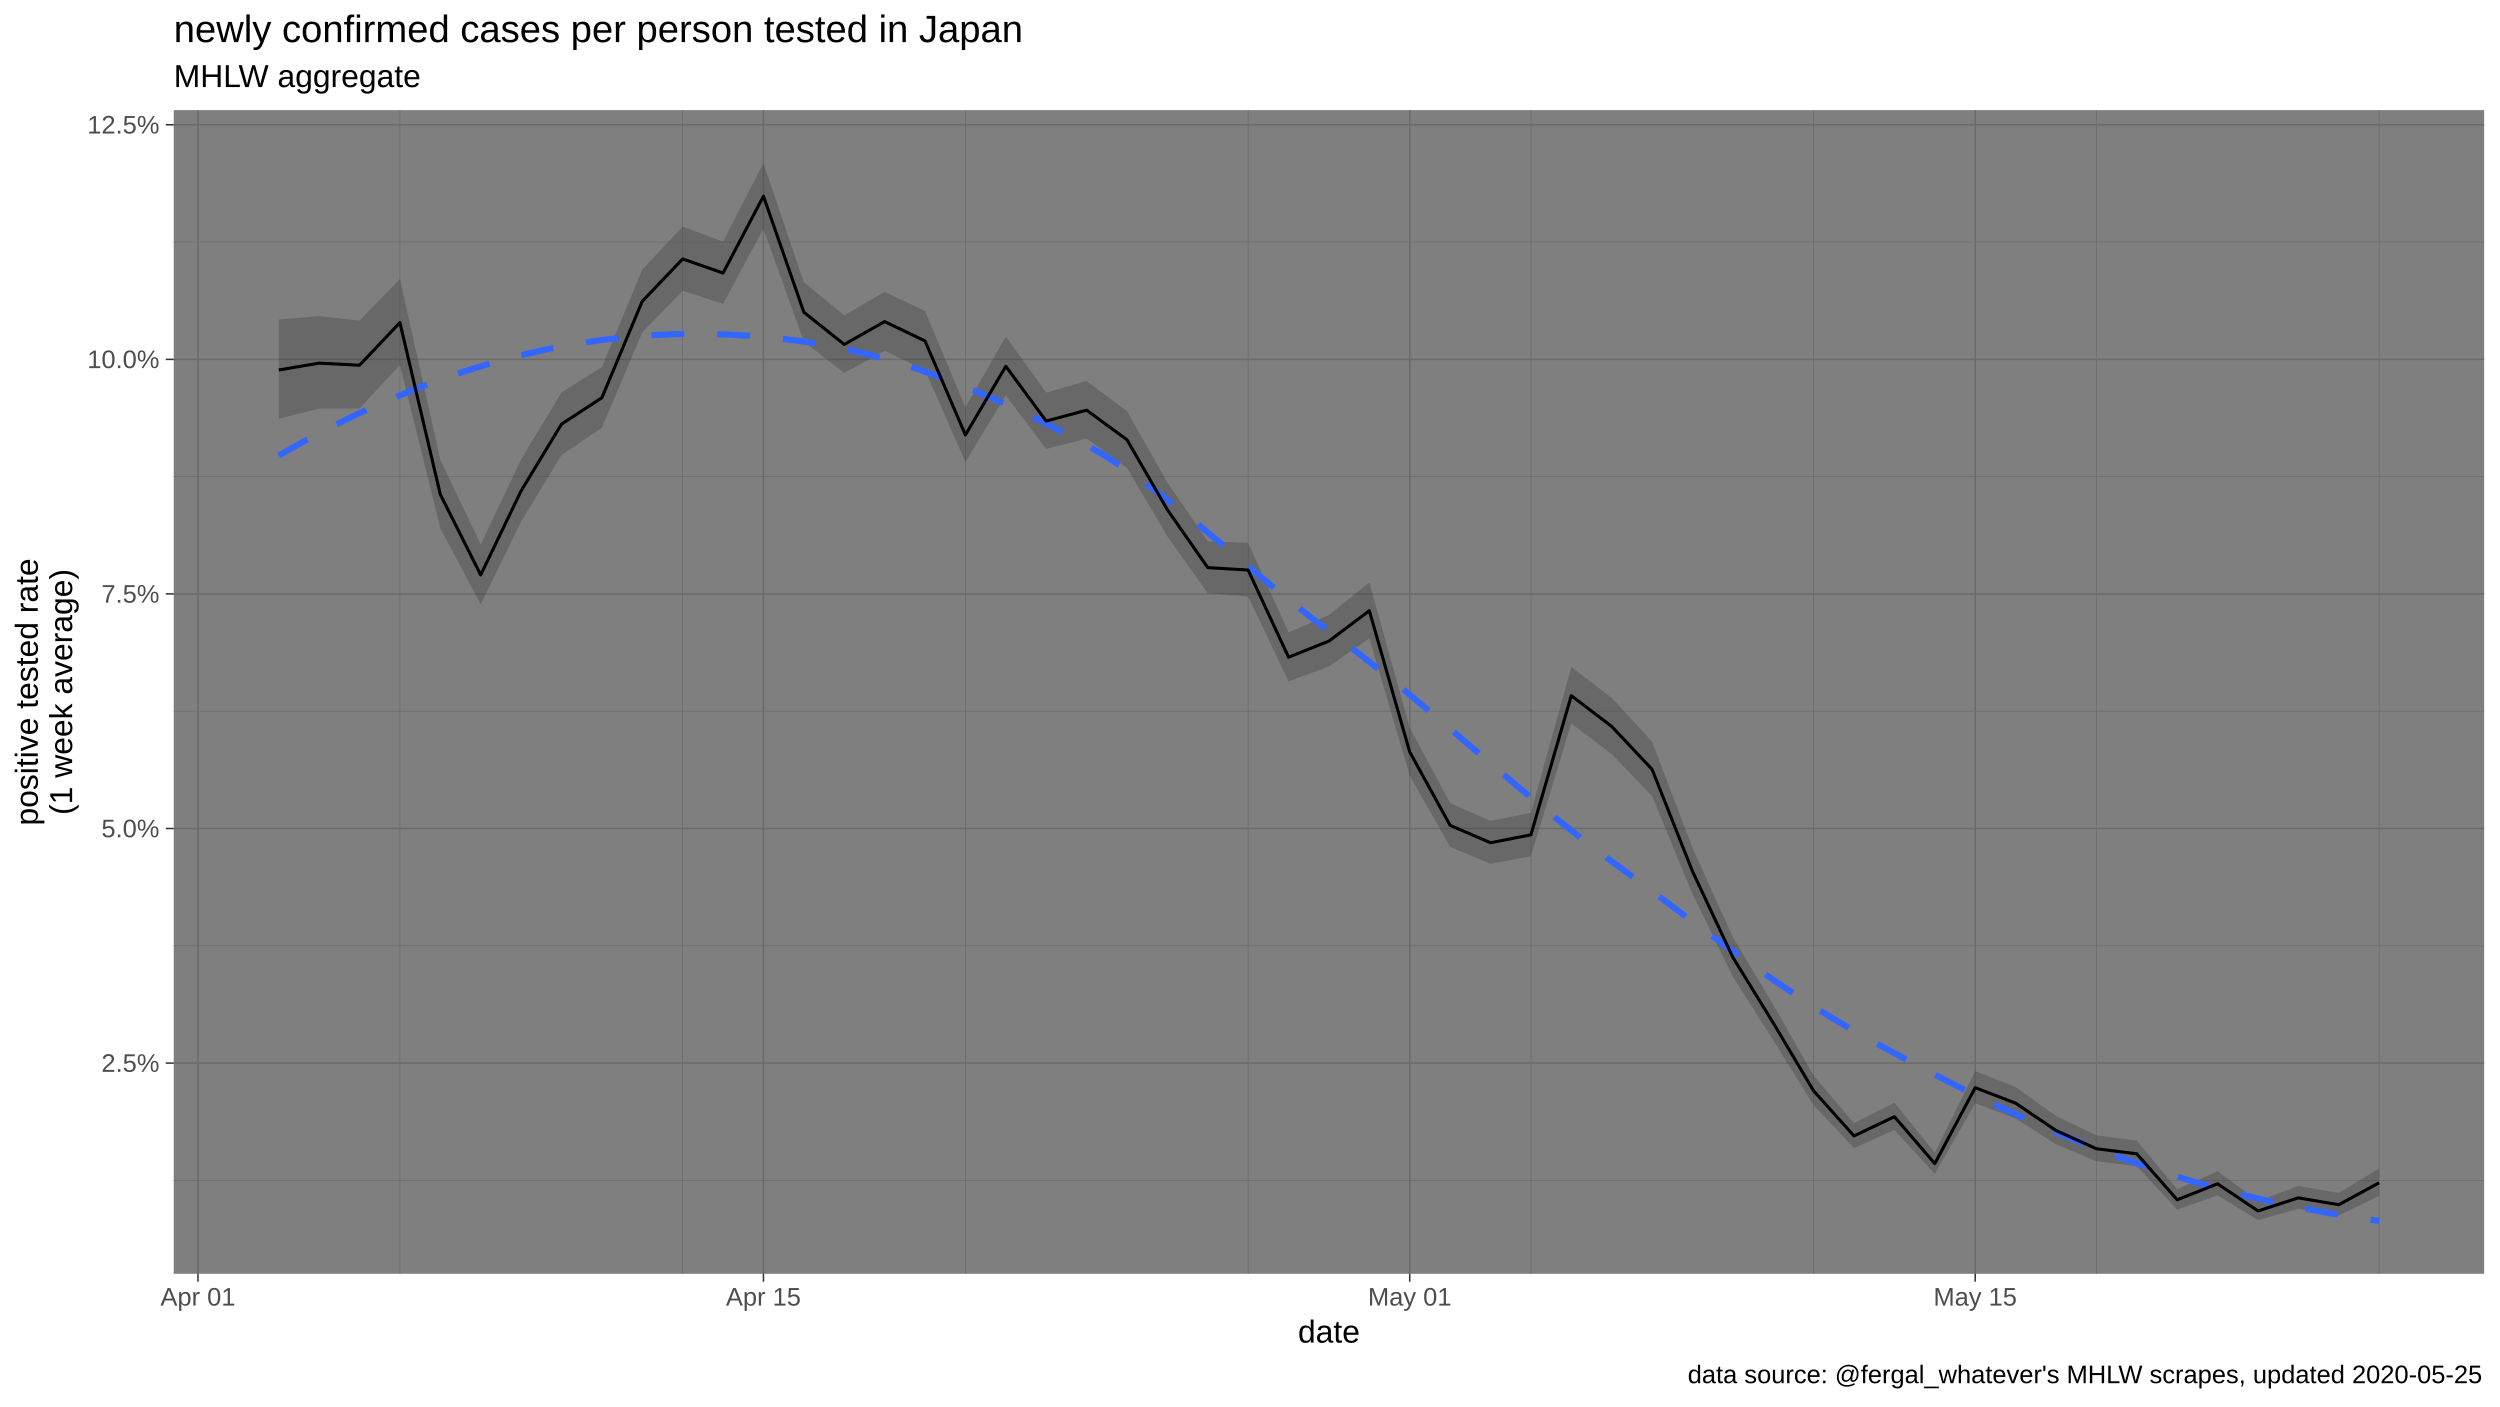
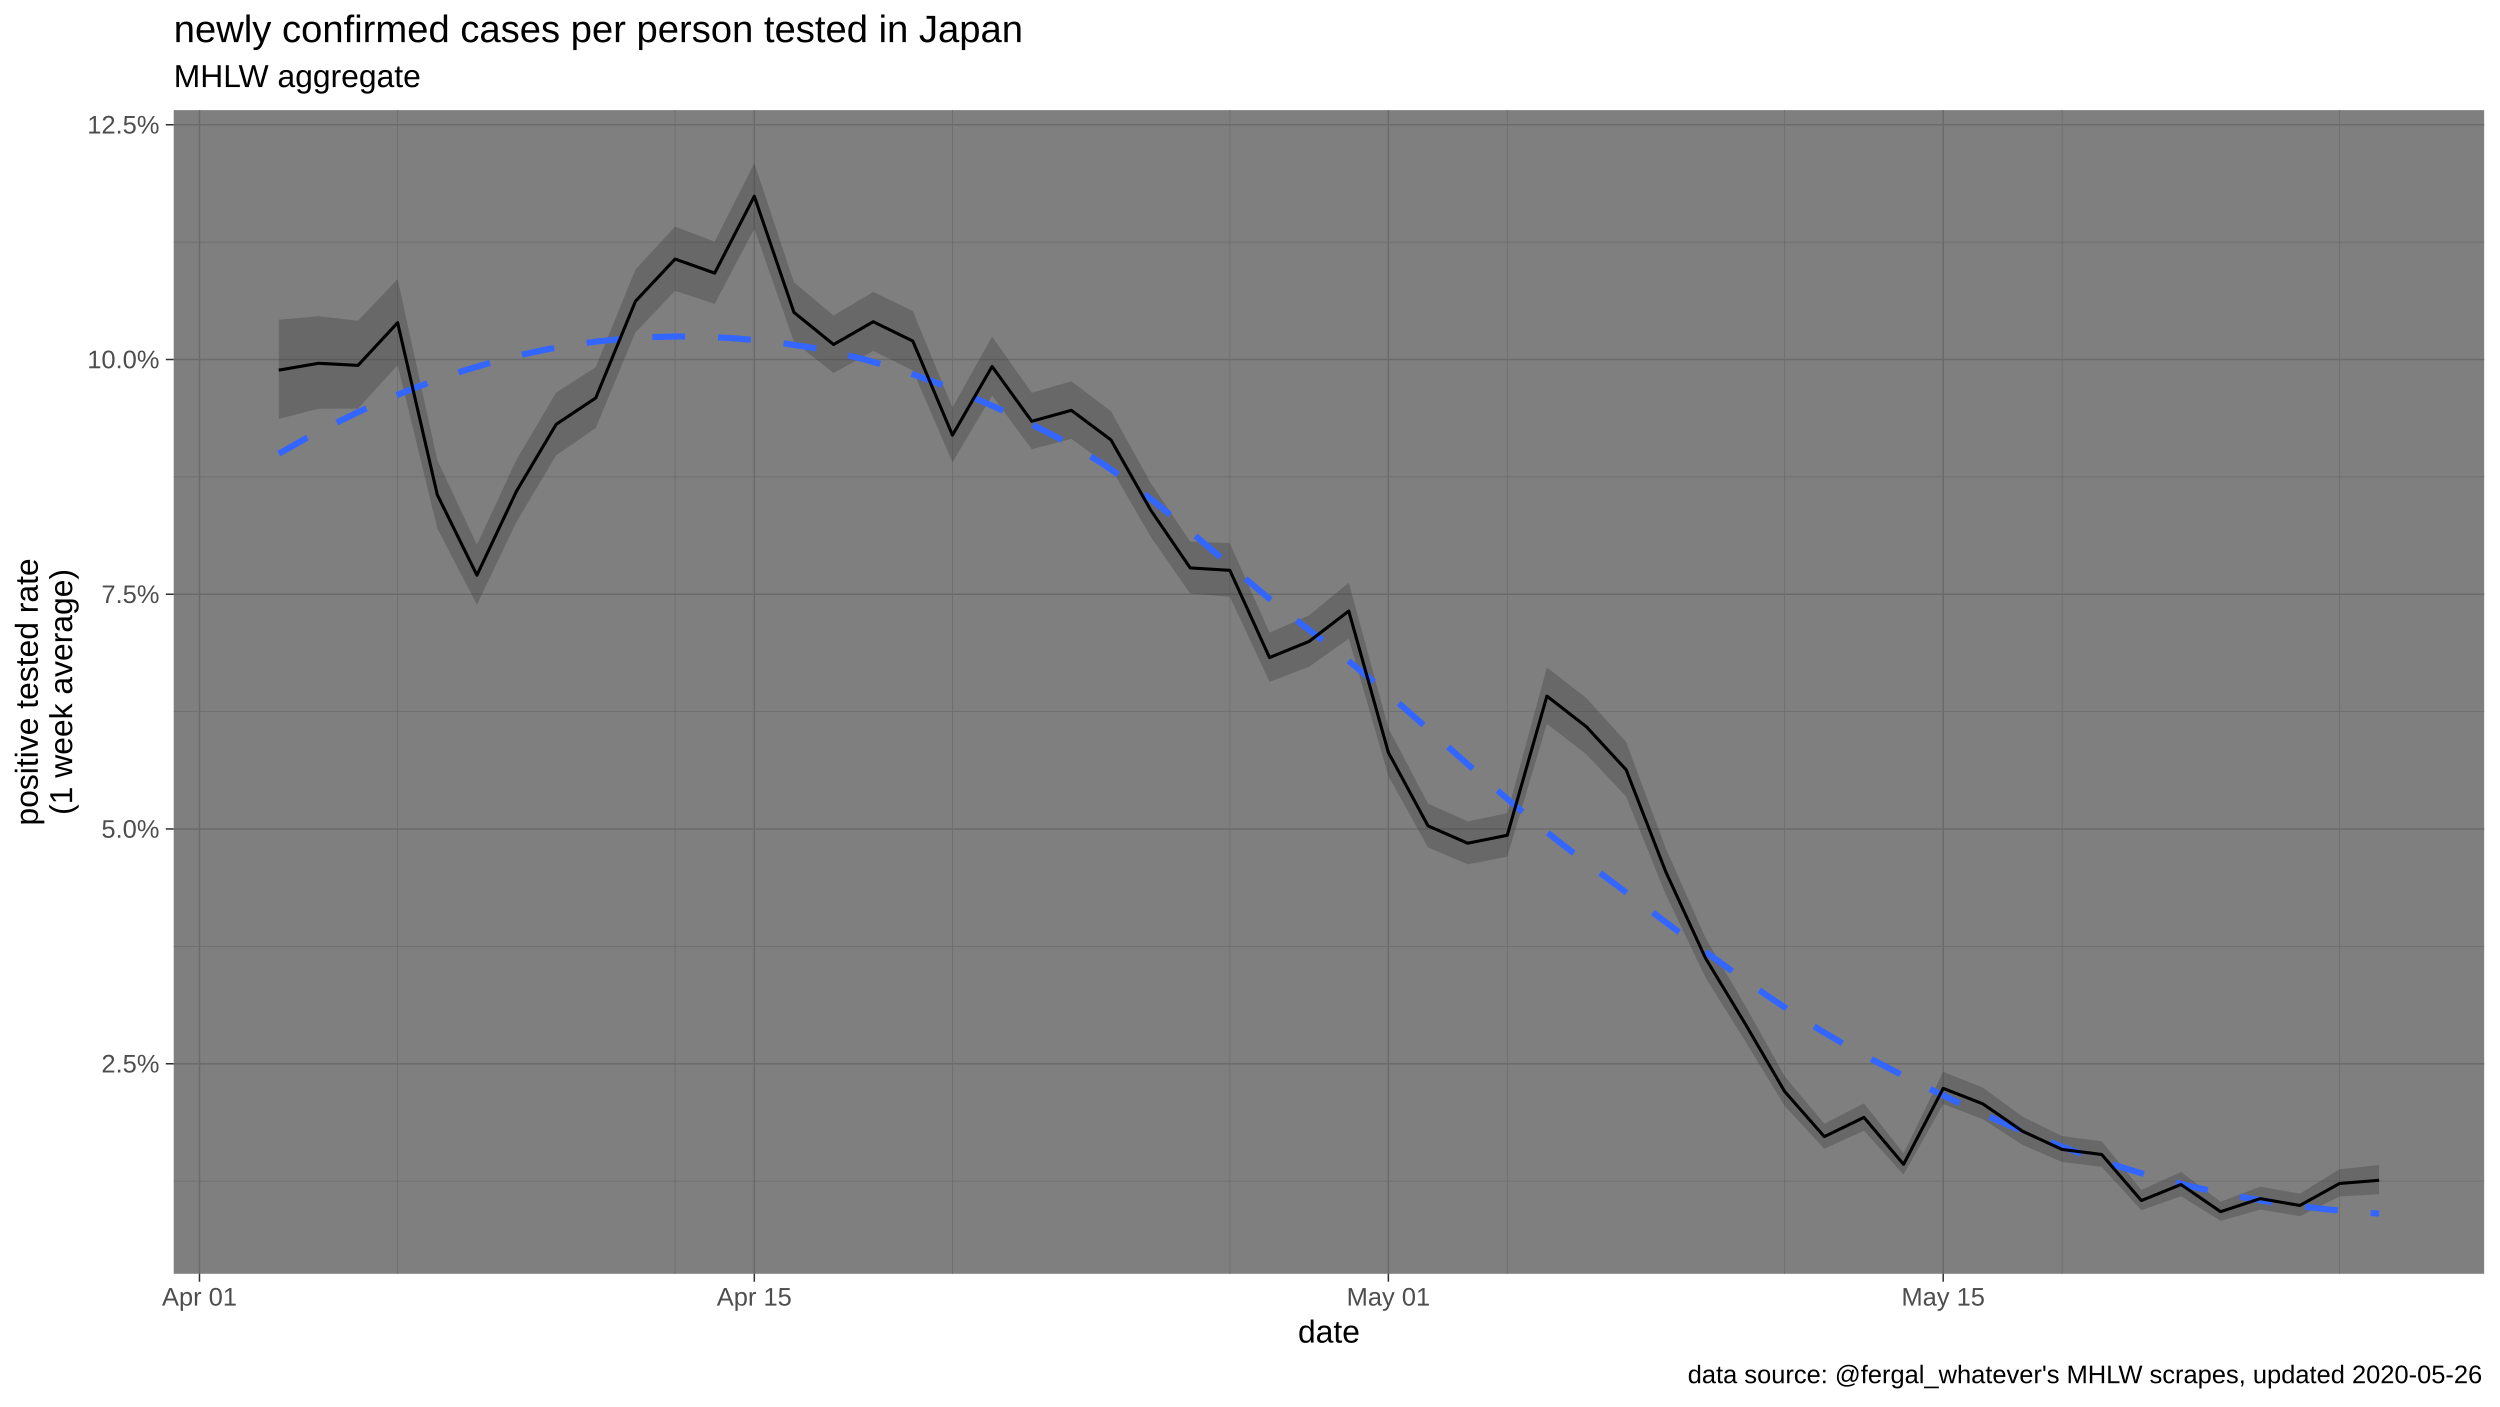
<svg xmlns="http://www.w3.org/2000/svg" viewBox="0 0 864.00 486.00">
  <defs>
    <style type="text/css">
    line, polyline, polygon, path, rect, circle {
      fill: none;
      stroke: #000000;
      stroke-linecap: round;
      stroke-linejoin: round;
      stroke-miterlimit: 10.00;
    }
  </style>
  </defs>
  <rect width="100%" height="100%" style="stroke: none; fill: #FFFFFF;" />
  <rect x="0.00" y="0.00" width="864.00" height="486.00" style="stroke-width: 1.07; stroke: #FFFFFF; fill: #FFFFFF;" />
  <defs>
    <clipPath id="cpNjAuMDR8ODU4LjUyfDQ0MC4yMnwzOC4wNw==">
      <rect x="60.04" y="38.07" width="798.48" height="402.15" />
    </clipPath>
  </defs>
  <rect x="60.04" y="38.07" width="798.48" height="402.15" style="stroke-width: 1.07; stroke: none; fill: #7F7F7F;" clip-path="url(#cpNjAuMDR8ODU4LjUyfDQ0MC4yMnwzOC4wNw==)" />
-   <polyline points="60.04,407.94 858.52,407.94 " style="stroke-width: 0.27; stroke: #6B6B6B; stroke-linecap: butt;" clip-path="url(#cpNjAuMDR8ODU4LjUyfDQ0MC4yMnwzOC4wNw==)" />
-   <polyline points="60.04,326.87 858.52,326.87 " style="stroke-width: 0.27; stroke: #6B6B6B; stroke-linecap: butt;" clip-path="url(#cpNjAuMDR8ODU4LjUyfDQ0MC4yMnwzOC4wNw==)" />
-   <polyline points="60.04,245.80 858.52,245.80 " style="stroke-width: 0.27; stroke: #6B6B6B; stroke-linecap: butt;" clip-path="url(#cpNjAuMDR8ODU4LjUyfDQ0MC4yMnwzOC4wNw==)" />
-   <polyline points="60.04,164.73 858.52,164.73 " style="stroke-width: 0.27; stroke: #6B6B6B; stroke-linecap: butt;" clip-path="url(#cpNjAuMDR8ODU4LjUyfDQ0MC4yMnwzOC4wNw==)" />
-   <polyline points="60.04,83.66 858.52,83.66 " style="stroke-width: 0.27; stroke: #6B6B6B; stroke-linecap: butt;" clip-path="url(#cpNjAuMDR8ODU4LjUyfDQ0MC4yMnwzOC4wNw==)" />
-   <polyline points="138.21,440.22 138.21,38.07 " style="stroke-width: 0.27; stroke: #6B6B6B; stroke-linecap: butt;" clip-path="url(#cpNjAuMDR8ODU4LjUyfDQ0MC4yMnwzOC4wNw==)" />
-   <polyline points="235.93,440.22 235.93,38.07 " style="stroke-width: 0.27; stroke: #6B6B6B; stroke-linecap: butt;" clip-path="url(#cpNjAuMDR8ODU4LjUyfDQ0MC4yMnwzOC4wNw==)" />
-   <polyline points="333.65,440.22 333.65,38.07 " style="stroke-width: 0.27; stroke: #6B6B6B; stroke-linecap: butt;" clip-path="url(#cpNjAuMDR8ODU4LjUyfDQ0MC4yMnwzOC4wNw==)" />
-   <polyline points="431.36,440.22 431.36,38.07 " style="stroke-width: 0.27; stroke: #6B6B6B; stroke-linecap: butt;" clip-path="url(#cpNjAuMDR8ODU4LjUyfDQ0MC4yMnwzOC4wNw==)" />
-   <polyline points="529.08,440.22 529.08,38.07 " style="stroke-width: 0.27; stroke: #6B6B6B; stroke-linecap: butt;" clip-path="url(#cpNjAuMDR8ODU4LjUyfDQ0MC4yMnwzOC4wNw==)" />
-   <polyline points="626.79,440.22 626.79,38.07 " style="stroke-width: 0.27; stroke: #6B6B6B; stroke-linecap: butt;" clip-path="url(#cpNjAuMDR8ODU4LjUyfDQ0MC4yMnwzOC4wNw==)" />
-   <polyline points="724.51,440.22 724.51,38.07 " style="stroke-width: 0.27; stroke: #6B6B6B; stroke-linecap: butt;" clip-path="url(#cpNjAuMDR8ODU4LjUyfDQ0MC4yMnwzOC4wNw==)" />
-   <polyline points="822.23,440.22 822.23,38.07 " style="stroke-width: 0.27; stroke: #6B6B6B; stroke-linecap: butt;" clip-path="url(#cpNjAuMDR8ODU4LjUyfDQ0MC4yMnwzOC4wNw==)" />
-   <polyline points="60.04,367.40 858.52,367.40 " style="stroke-width: 0.53; stroke: #6B6B6B; stroke-linecap: butt;" clip-path="url(#cpNjAuMDR8ODU4LjUyfDQ0MC4yMnwzOC4wNw==)" />
-   <polyline points="60.04,286.33 858.52,286.33 " style="stroke-width: 0.53; stroke: #6B6B6B; stroke-linecap: butt;" clip-path="url(#cpNjAuMDR8ODU4LjUyfDQ0MC4yMnwzOC4wNw==)" />
-   <polyline points="60.04,205.26 858.52,205.26 " style="stroke-width: 0.53; stroke: #6B6B6B; stroke-linecap: butt;" clip-path="url(#cpNjAuMDR8ODU4LjUyfDQ0MC4yMnwzOC4wNw==)" />
-   <polyline points="60.04,124.19 858.52,124.19 " style="stroke-width: 0.53; stroke: #6B6B6B; stroke-linecap: butt;" clip-path="url(#cpNjAuMDR8ODU4LjUyfDQ0MC4yMnwzOC4wNw==)" />
-   <polyline points="60.04,43.13 858.52,43.13 " style="stroke-width: 0.53; stroke: #6B6B6B; stroke-linecap: butt;" clip-path="url(#cpNjAuMDR8ODU4LjUyfDQ0MC4yMnwzOC4wNw==)" />
-   <polyline points="68.42,440.22 68.42,38.07 " style="stroke-width: 0.53; stroke: #6B6B6B; stroke-linecap: butt;" clip-path="url(#cpNjAuMDR8ODU4LjUyfDQ0MC4yMnwzOC4wNw==)" />
-   <polyline points="263.85,440.22 263.85,38.07 " style="stroke-width: 0.53; stroke: #6B6B6B; stroke-linecap: butt;" clip-path="url(#cpNjAuMDR8ODU4LjUyfDQ0MC4yMnwzOC4wNw==)" />
-   <polyline points="487.20,440.22 487.20,38.07 " style="stroke-width: 0.53; stroke: #6B6B6B; stroke-linecap: butt;" clip-path="url(#cpNjAuMDR8ODU4LjUyfDQ0MC4yMnwzOC4wNw==)" />
-   <polyline points="682.63,440.22 682.63,38.07 " style="stroke-width: 0.53; stroke: #6B6B6B; stroke-linecap: butt;" clip-path="url(#cpNjAuMDR8ODU4LjUyfDQ0MC4yMnwzOC4wNw==)" />
-   <polygon points="96.34,110.43 110.29,109.27 124.25,110.79 138.21,96.39 152.17,158.86 166.13,188.16 180.09,158.76 194.05,135.62 208.01,126.83 221.97,93.13 235.93,78.28 249.89,83.49 263.85,56.35 277.81,97.54 291.77,108.98 305.73,100.83 319.69,107.47 333.65,140.76 347.61,116.28 361.56,135.67 375.52,131.69 389.48,142.06 403.44,166.73 417.40,187.08 431.36,187.62 445.32,218.52 459.28,212.55 473.24,201.25 487.20,251.46 501.16,277.55 515.12,283.70 529.08,280.86 543.04,230.51 557.00,241.15 570.96,256.28 584.92,292.99 598.88,323.87 612.83,347.22 626.79,371.72 640.75,388.13 654.71,381.06 668.67,398.36 682.63,370.16 696.59,375.67 710.55,385.65 724.51,392.37 738.47,394.20 752.43,410.99 766.39,404.77 780.35,415.05 794.31,409.86 808.27,412.26 822.23,403.82 822.23,413.28 808.27,420.08 794.31,417.76 780.35,421.68 766.39,413.14 752.43,418.03 738.47,403.03 724.51,401.36 710.55,395.44 696.59,386.54 682.63,381.34 668.67,405.70 654.71,390.54 640.75,396.78 626.79,382.00 612.83,359.50 598.88,337.59 584.92,308.97 570.96,275.16 557.00,260.63 543.04,250.03 529.08,295.90 515.12,298.56 501.16,292.70 487.20,268.05 473.24,220.60 459.28,230.32 445.32,235.51 431.36,206.16 417.40,205.05 403.44,185.36 389.48,161.67 375.52,151.59 361.56,155.16 347.61,136.69 333.65,159.68 319.69,127.99 305.73,121.25 291.77,128.87 277.81,118.07 263.85,79.06 249.89,105.01 235.93,100.50 221.97,114.87 208.01,147.85 194.05,157.30 180.09,180.27 166.13,208.91 152.17,182.55 138.21,126.15 124.25,141.17 110.29,141.20 96.34,144.70 " style="stroke-width: 1.07; stroke: none; fill: #333333; fill-opacity: 0.30;" clip-path="url(#cpNjAuMDR8ODU4LjUyfDQ0MC4yMnwzOC4wNw==)" />
-   <polyline points="96.34,157.43 105.52,152.26 114.71,147.42 123.90,142.92 133.09,138.76 142.28,134.93 151.47,131.44 160.65,128.28 169.84,125.47 179.03,123.00 188.22,120.88 197.41,119.10 206.60,117.68 215.79,116.60 224.97,115.86 234.16,115.45 243.35,115.38 252.54,115.64 261.73,116.23 270.92,117.14 280.11,118.37 289.29,120.02 298.48,122.09 307.67,124.58 316.86,127.46 326.05,130.71 335.24,134.31 344.42,138.25 353.61,142.50 362.80,147.04 371.99,151.85 381.18,157.05 390.37,163.04 399.56,169.72 408.74,176.91 417.93,184.44 427.12,192.15 436.31,199.86 445.50,207.40 454.69,214.62 463.87,221.45 473.06,228.56 482.25,235.98 491.44,243.63 500.63,251.43 509.82,259.29 519.01,267.15 528.19,274.90 537.38,282.48 546.57,289.80 555.76,296.78 564.95,303.55 574.14,310.40 583.33,317.26 592.51,324.08 601.70,330.77 610.89,337.27 620.08,343.51 629.27,349.43 638.46,354.95 647.64,360.12 656.83,365.15 666.02,370.03 675.21,374.76 684.40,379.32 693.59,383.70 702.78,387.89 711.96,391.88 721.15,395.64 730.34,399.17 739.53,402.46 748.72,405.50 757.91,408.31 767.10,410.89 776.28,413.25 785.47,415.40 794.66,417.33 803.85,419.07 813.04,420.60 822.23,421.94 " style="stroke-width: 2.13; stroke: #3366FF; stroke-dasharray: 11.38,11.38; stroke-linecap: butt;" clip-path="url(#cpNjAuMDR8ODU4LjUyfDQ0MC4yMnwzOC4wNw==)" />
-   <polyline points="96.34,127.87 110.29,125.50 124.25,126.22 138.21,111.49 152.17,170.87 166.13,198.69 180.09,169.66 194.05,146.59 208.01,137.46 221.97,104.11 235.93,89.50 249.89,94.36 263.85,67.81 277.81,107.91 291.77,119.03 305.73,111.15 319.69,117.83 333.65,150.32 347.61,126.59 361.56,145.52 375.52,141.75 389.48,151.98 403.44,176.15 417.40,196.17 431.36,197.01 445.32,227.13 459.28,221.55 473.24,211.06 487.20,259.88 501.16,285.25 515.12,291.25 529.08,288.51 543.04,240.43 557.00,251.06 570.96,265.89 584.92,301.13 598.88,330.87 612.83,353.51 626.79,377.00 640.75,392.58 654.71,385.93 668.67,402.14 682.63,375.91 696.59,381.26 710.55,390.70 724.51,397.01 738.47,398.76 752.43,414.65 766.39,409.12 780.35,418.50 794.31,413.98 808.27,416.35 822.23,408.76 " style="stroke-width: 1.07; stroke-linecap: butt;" clip-path="url(#cpNjAuMDR8ODU4LjUyfDQ0MC4yMnwzOC4wNw==)" />
+   <polyline points="60.04,408.19 858.52,408.19 " style="stroke-width: 0.27; stroke: #6B6B6B; stroke-linecap: butt;" clip-path="url(#cpNjAuMDR8ODU4LjUyfDQ0MC4yMnwzOC4wNw==)" />
+   <polyline points="60.04,327.06 858.52,327.06 " style="stroke-width: 0.27; stroke: #6B6B6B; stroke-linecap: butt;" clip-path="url(#cpNjAuMDR8ODU4LjUyfDQ0MC4yMnwzOC4wNw==)" />
+   <polyline points="60.04,245.94 858.52,245.94 " style="stroke-width: 0.27; stroke: #6B6B6B; stroke-linecap: butt;" clip-path="url(#cpNjAuMDR8ODU4LjUyfDQ0MC4yMnwzOC4wNw==)" />
+   <polyline points="60.04,164.81 858.52,164.81 " style="stroke-width: 0.27; stroke: #6B6B6B; stroke-linecap: butt;" clip-path="url(#cpNjAuMDR8ODU4LjUyfDQ0MC4yMnwzOC4wNw==)" />
+   <polyline points="60.04,83.68 858.52,83.68 " style="stroke-width: 0.27; stroke: #6B6B6B; stroke-linecap: butt;" clip-path="url(#cpNjAuMDR8ODU4LjUyfDQ0MC4yMnwzOC4wNw==)" />
+   <polyline points="137.42,440.22 137.42,38.07 " style="stroke-width: 0.27; stroke: #6B6B6B; stroke-linecap: butt;" clip-path="url(#cpNjAuMDR8ODU4LjUyfDQ0MC4yMnwzOC4wNw==)" />
+   <polyline points="233.30,440.22 233.30,38.07 " style="stroke-width: 0.27; stroke: #6B6B6B; stroke-linecap: butt;" clip-path="url(#cpNjAuMDR8ODU4LjUyfDQ0MC4yMnwzOC4wNw==)" />
+   <polyline points="329.17,440.22 329.17,38.07 " style="stroke-width: 0.27; stroke: #6B6B6B; stroke-linecap: butt;" clip-path="url(#cpNjAuMDR8ODU4LjUyfDQ0MC4yMnwzOC4wNw==)" />
+   <polyline points="425.04,440.22 425.04,38.07 " style="stroke-width: 0.27; stroke: #6B6B6B; stroke-linecap: butt;" clip-path="url(#cpNjAuMDR8ODU4LjUyfDQ0MC4yMnwzOC4wNw==)" />
+   <polyline points="520.91,440.22 520.91,38.07 " style="stroke-width: 0.27; stroke: #6B6B6B; stroke-linecap: butt;" clip-path="url(#cpNjAuMDR8ODU4LjUyfDQ0MC4yMnwzOC4wNw==)" />
+   <polyline points="616.79,440.22 616.79,38.07 " style="stroke-width: 0.27; stroke: #6B6B6B; stroke-linecap: butt;" clip-path="url(#cpNjAuMDR8ODU4LjUyfDQ0MC4yMnwzOC4wNw==)" />
+   <polyline points="712.66,440.22 712.66,38.07 " style="stroke-width: 0.27; stroke: #6B6B6B; stroke-linecap: butt;" clip-path="url(#cpNjAuMDR8ODU4LjUyfDQ0MC4yMnwzOC4wNw==)" />
+   <polyline points="808.53,440.22 808.53,38.07 " style="stroke-width: 0.27; stroke: #6B6B6B; stroke-linecap: butt;" clip-path="url(#cpNjAuMDR8ODU4LjUyfDQ0MC4yMnwzOC4wNw==)" />
+   <polyline points="60.04,367.63 858.52,367.63 " style="stroke-width: 0.53; stroke: #6B6B6B; stroke-linecap: butt;" clip-path="url(#cpNjAuMDR8ODU4LjUyfDQ0MC4yMnwzOC4wNw==)" />
+   <polyline points="60.04,286.50 858.52,286.50 " style="stroke-width: 0.53; stroke: #6B6B6B; stroke-linecap: butt;" clip-path="url(#cpNjAuMDR8ODU4LjUyfDQ0MC4yMnwzOC4wNw==)" />
+   <polyline points="60.04,205.37 858.52,205.37 " style="stroke-width: 0.53; stroke: #6B6B6B; stroke-linecap: butt;" clip-path="url(#cpNjAuMDR8ODU4LjUyfDQ0MC4yMnwzOC4wNw==)" />
+   <polyline points="60.04,124.24 858.52,124.24 " style="stroke-width: 0.53; stroke: #6B6B6B; stroke-linecap: butt;" clip-path="url(#cpNjAuMDR8ODU4LjUyfDQ0MC4yMnwzOC4wNw==)" />
+   <polyline points="60.04,43.12 858.52,43.12 " style="stroke-width: 0.53; stroke: #6B6B6B; stroke-linecap: butt;" clip-path="url(#cpNjAuMDR8ODU4LjUyfDQ0MC4yMnwzOC4wNw==)" />
+   <polyline points="68.94,440.22 68.94,38.07 " style="stroke-width: 0.53; stroke: #6B6B6B; stroke-linecap: butt;" clip-path="url(#cpNjAuMDR8ODU4LjUyfDQ0MC4yMnwzOC4wNw==)" />
+   <polyline points="260.69,440.22 260.69,38.07 " style="stroke-width: 0.53; stroke: #6B6B6B; stroke-linecap: butt;" clip-path="url(#cpNjAuMDR8ODU4LjUyfDQ0MC4yMnwzOC4wNw==)" />
+   <polyline points="479.82,440.22 479.82,38.07 " style="stroke-width: 0.53; stroke: #6B6B6B; stroke-linecap: butt;" clip-path="url(#cpNjAuMDR8ODU4LjUyfDQ0MC4yMnwzOC4wNw==)" />
+   <polyline points="671.57,440.22 671.57,38.07 " style="stroke-width: 0.53; stroke: #6B6B6B; stroke-linecap: butt;" clip-path="url(#cpNjAuMDR8ODU4LjUyfDQ0MC4yMnwzOC4wNw==)" />
+   <polygon points="96.34,110.46 110.03,109.31 123.73,110.83 137.42,96.42 151.12,158.93 164.82,188.26 178.51,158.84 192.21,135.67 205.90,126.88 219.60,93.15 233.30,78.30 246.99,83.51 260.69,56.35 274.38,97.57 288.08,109.02 301.78,100.87 315.47,107.50 329.17,140.82 342.86,116.32 356.56,135.73 370.26,131.75 383.95,142.12 397.65,166.81 411.34,187.17 425.04,187.71 438.74,218.64 452.43,212.66 466.13,201.35 479.82,251.60 493.52,277.71 507.22,283.86 520.91,281.02 534.61,230.64 548.30,241.28 562.00,256.42 575.70,293.16 589.39,324.06 603.09,347.43 616.79,371.95 630.48,388.37 644.18,381.30 657.87,398.61 671.57,370.39 685.27,375.90 698.96,385.89 712.66,392.61 726.35,394.44 740.05,411.25 753.75,405.02 767.44,415.30 781.14,410.12 794.83,412.52 808.53,404.07 822.23,402.64 822.23,412.71 808.53,413.54 794.83,420.34 781.14,418.02 767.44,421.94 753.75,413.40 740.05,418.29 726.35,403.28 712.66,401.61 698.96,395.68 685.27,386.78 671.57,381.58 657.87,405.96 644.18,390.78 630.48,397.03 616.79,382.23 603.09,359.72 589.39,337.79 575.70,309.15 562.00,275.32 548.30,260.78 534.61,250.17 520.91,296.08 507.22,298.73 493.52,292.87 479.82,268.20 466.13,220.72 452.43,230.44 438.74,235.64 425.04,206.27 411.34,205.16 397.65,185.46 383.95,161.75 370.26,151.66 356.56,155.24 342.86,136.75 329.17,159.75 315.47,128.04 301.78,121.30 288.08,128.93 274.38,118.12 260.69,79.08 246.99,105.05 233.30,100.53 219.60,114.91 205.90,147.91 192.21,157.37 178.51,180.36 164.82,209.02 151.12,182.64 137.42,126.20 123.73,141.23 110.03,141.26 96.34,144.77 " style="stroke-width: 1.07; stroke: none; fill: #333333; fill-opacity: 0.30;" clip-path="url(#cpNjAuMDR8ODU4LjUyfDQ0MC4yMnwzOC4wNw==)" />
+   <polyline points="96.34,156.78 105.52,151.63 114.71,146.83 123.90,142.36 133.09,138.24 142.28,134.47 151.47,131.04 160.65,127.97 169.84,125.25 179.03,122.88 188.22,120.88 197.41,119.25 206.60,117.98 215.79,117.07 224.97,116.50 234.16,116.28 243.35,116.39 252.54,116.83 261.73,117.59 270.92,118.67 280.11,120.08 289.29,121.92 298.48,124.16 307.67,126.80 316.86,129.82 326.05,133.18 335.24,136.89 344.42,140.91 353.61,145.23 362.80,149.83 371.99,154.71 381.18,160.33 390.37,166.79 399.56,173.89 408.74,181.46 417.93,189.28 427.12,197.18 436.31,204.96 445.50,212.43 454.69,219.43 463.87,226.61 473.06,234.18 482.25,242.04 491.44,250.10 500.63,258.26 509.82,266.41 519.01,274.45 528.19,282.28 537.38,289.81 546.57,296.92 555.76,303.75 564.95,310.64 574.14,317.55 583.33,324.42 592.51,331.19 601.70,337.81 610.89,344.21 620.08,350.34 629.27,356.14 638.46,361.54 647.64,366.52 656.83,371.28 666.02,375.89 675.21,380.32 684.40,384.57 693.59,388.61 702.78,392.44 711.96,396.04 721.15,399.39 730.34,402.49 739.53,405.32 748.72,407.87 757.91,410.16 767.10,412.19 776.28,413.98 785.47,415.52 794.66,416.83 803.85,417.91 813.04,418.77 822.23,419.42 " style="stroke-width: 2.13; stroke: #3366FF; stroke-dasharray: 11.38,11.38; stroke-linecap: butt;" clip-path="url(#cpNjAuMDR8ODU4LjUyfDQ0MC4yMnwzOC4wNw==)" />
+   <polyline points="96.34,127.92 110.03,125.55 123.73,126.27 137.42,111.53 151.12,170.96 164.82,198.79 178.51,169.74 192.21,146.65 205.90,137.51 219.60,104.14 233.30,89.53 246.99,94.39 260.69,67.82 274.38,107.94 288.08,119.07 301.78,111.19 315.47,117.88 329.17,150.39 342.86,126.65 356.56,145.59 370.26,141.81 383.95,152.04 397.65,176.24 411.34,196.27 425.04,197.11 438.74,227.25 452.43,221.67 466.13,211.17 479.82,260.03 493.52,285.42 507.22,291.42 520.91,288.67 534.61,240.57 548.30,251.20 562.00,266.04 575.70,301.31 589.39,331.07 603.09,353.72 616.79,377.23 630.48,392.82 644.18,386.17 657.87,402.39 671.57,376.14 685.27,381.50 698.96,390.94 712.66,397.25 726.35,399.00 740.05,414.91 753.75,409.37 767.44,418.76 781.14,414.24 794.83,416.61 808.53,409.01 822.23,407.90 " style="stroke-width: 1.07; stroke-linecap: butt;" clip-path="url(#cpNjAuMDR8ODU4LjUyfDQ0MC4yMnwzOC4wNw==)" />
  <defs>
    <clipPath id="cpMC4wMHw4NjQuMDB8NDg2LjAwfDAuMDA=">
      <rect x="0.00" y="0.00" width="864.00" height="486.00" />
    </clipPath>
  </defs>
  <g clip-path="url(#cpMC4wMHw4NjQuMDB8NDg2LjAwfDAuMDA=)">
-     <text x="35.05" y="370.43" style="font-size: 8.80px; fill: #4D4D4D; font-family: Liberation Sans;" textLength="20.06px" lengthAdjust="spacingAndGlyphs">2.5%</text>
+     <text x="35.05" y="370.65" style="font-size: 8.80px; fill: #4D4D4D; font-family: Liberation Sans;" textLength="20.06px" lengthAdjust="spacingAndGlyphs">2.5%</text>
  </g>
  <g clip-path="url(#cpMC4wMHw4NjQuMDB8NDg2LjAwfDAuMDA=)">
-     <text x="35.05" y="289.36" style="font-size: 8.80px; fill: #4D4D4D; font-family: Liberation Sans;" textLength="20.06px" lengthAdjust="spacingAndGlyphs">5.0%</text>
+     <text x="35.05" y="289.53" style="font-size: 8.80px; fill: #4D4D4D; font-family: Liberation Sans;" textLength="20.06px" lengthAdjust="spacingAndGlyphs">5.0%</text>
  </g>
  <g clip-path="url(#cpMC4wMHw4NjQuMDB8NDg2LjAwfDAuMDA=)">
-     <text x="35.05" y="208.29" style="font-size: 8.80px; fill: #4D4D4D; font-family: Liberation Sans;" textLength="20.06px" lengthAdjust="spacingAndGlyphs">7.5%</text>
+     <text x="35.05" y="208.40" style="font-size: 8.80px; fill: #4D4D4D; font-family: Liberation Sans;" textLength="20.06px" lengthAdjust="spacingAndGlyphs">7.5%</text>
  </g>
  <g clip-path="url(#cpMC4wMHw4NjQuMDB8NDg2LjAwfDAuMDA=)">
-     <text x="30.16" y="127.22" style="font-size: 8.80px; fill: #4D4D4D; font-family: Liberation Sans;" textLength="24.95px" lengthAdjust="spacingAndGlyphs">10.0%</text>
+     <text x="30.16" y="127.27" style="font-size: 8.80px; fill: #4D4D4D; font-family: Liberation Sans;" textLength="24.95px" lengthAdjust="spacingAndGlyphs">10.0%</text>
  </g>
  <g clip-path="url(#cpMC4wMHw4NjQuMDB8NDg2LjAwfDAuMDA=)">
-     <text x="30.16" y="46.15" style="font-size: 8.80px; fill: #4D4D4D; font-family: Liberation Sans;" textLength="24.95px" lengthAdjust="spacingAndGlyphs">12.5%</text>
+     <text x="30.16" y="46.14" style="font-size: 8.80px; fill: #4D4D4D; font-family: Liberation Sans;" textLength="24.95px" lengthAdjust="spacingAndGlyphs">12.5%</text>
  </g>
-   <polyline points="57.30,367.40 60.04,367.40 " style="stroke-width: 0.53; stroke: #333333; stroke-linecap: butt;" clip-path="url(#cpMC4wMHw4NjQuMDB8NDg2LjAwfDAuMDA=)" />
-   <polyline points="57.30,286.33 60.04,286.33 " style="stroke-width: 0.53; stroke: #333333; stroke-linecap: butt;" clip-path="url(#cpMC4wMHw4NjQuMDB8NDg2LjAwfDAuMDA=)" />
-   <polyline points="57.30,205.26 60.04,205.26 " style="stroke-width: 0.53; stroke: #333333; stroke-linecap: butt;" clip-path="url(#cpMC4wMHw4NjQuMDB8NDg2LjAwfDAuMDA=)" />
-   <polyline points="57.30,124.19 60.04,124.19 " style="stroke-width: 0.53; stroke: #333333; stroke-linecap: butt;" clip-path="url(#cpMC4wMHw4NjQuMDB8NDg2LjAwfDAuMDA=)" />
-   <polyline points="57.30,43.13 60.04,43.13 " style="stroke-width: 0.53; stroke: #333333; stroke-linecap: butt;" clip-path="url(#cpMC4wMHw4NjQuMDB8NDg2LjAwfDAuMDA=)" />
-   <polyline points="68.42,442.96 68.42,440.22 " style="stroke-width: 0.53; stroke: #333333; stroke-linecap: butt;" clip-path="url(#cpMC4wMHw4NjQuMDB8NDg2LjAwfDAuMDA=)" />
-   <polyline points="263.85,442.96 263.85,440.22 " style="stroke-width: 0.53; stroke: #333333; stroke-linecap: butt;" clip-path="url(#cpMC4wMHw4NjQuMDB8NDg2LjAwfDAuMDA=)" />
-   <polyline points="487.20,442.96 487.20,440.22 " style="stroke-width: 0.53; stroke: #333333; stroke-linecap: butt;" clip-path="url(#cpMC4wMHw4NjQuMDB8NDg2LjAwfDAuMDA=)" />
-   <polyline points="682.63,442.96 682.63,440.22 " style="stroke-width: 0.53; stroke: #333333; stroke-linecap: butt;" clip-path="url(#cpMC4wMHw4NjQuMDB8NDg2LjAwfDAuMDA=)" />
+   <polyline points="57.30,367.63 60.04,367.63 " style="stroke-width: 0.53; stroke: #333333; stroke-linecap: butt;" clip-path="url(#cpMC4wMHw4NjQuMDB8NDg2LjAwfDAuMDA=)" />
+   <polyline points="57.30,286.50 60.04,286.50 " style="stroke-width: 0.53; stroke: #333333; stroke-linecap: butt;" clip-path="url(#cpMC4wMHw4NjQuMDB8NDg2LjAwfDAuMDA=)" />
+   <polyline points="57.30,205.37 60.04,205.37 " style="stroke-width: 0.53; stroke: #333333; stroke-linecap: butt;" clip-path="url(#cpMC4wMHw4NjQuMDB8NDg2LjAwfDAuMDA=)" />
+   <polyline points="57.30,124.24 60.04,124.24 " style="stroke-width: 0.53; stroke: #333333; stroke-linecap: butt;" clip-path="url(#cpMC4wMHw4NjQuMDB8NDg2LjAwfDAuMDA=)" />
+   <polyline points="57.30,43.12 60.04,43.12 " style="stroke-width: 0.53; stroke: #333333; stroke-linecap: butt;" clip-path="url(#cpMC4wMHw4NjQuMDB8NDg2LjAwfDAuMDA=)" />
+   <polyline points="68.94,442.96 68.94,440.22 " style="stroke-width: 0.53; stroke: #333333; stroke-linecap: butt;" clip-path="url(#cpMC4wMHw4NjQuMDB8NDg2LjAwfDAuMDA=)" />
+   <polyline points="260.69,442.96 260.69,440.22 " style="stroke-width: 0.53; stroke: #333333; stroke-linecap: butt;" clip-path="url(#cpMC4wMHw4NjQuMDB8NDg2LjAwfDAuMDA=)" />
+   <polyline points="479.82,442.96 479.82,440.22 " style="stroke-width: 0.53; stroke: #333333; stroke-linecap: butt;" clip-path="url(#cpMC4wMHw4NjQuMDB8NDg2LjAwfDAuMDA=)" />
+   <polyline points="671.57,442.96 671.57,440.22 " style="stroke-width: 0.53; stroke: #333333; stroke-linecap: butt;" clip-path="url(#cpMC4wMHw4NjQuMDB8NDg2LjAwfDAuMDA=)" />
  <g clip-path="url(#cpMC4wMHw4NjQuMDB8NDg2LjAwfDAuMDA=)">
-     <text x="55.45" y="451.21" style="font-size: 8.80px; fill: #4D4D4D; font-family: Liberation Sans;" textLength="25.93px" lengthAdjust="spacingAndGlyphs">Apr 01</text>
+     <text x="55.98" y="451.21" style="font-size: 8.80px; fill: #4D4D4D; font-family: Liberation Sans;" textLength="25.93px" lengthAdjust="spacingAndGlyphs">Apr 01</text>
  </g>
  <g clip-path="url(#cpMC4wMHw4NjQuMDB8NDg2LjAwfDAuMDA=)">
-     <text x="250.88" y="451.21" style="font-size: 8.80px; fill: #4D4D4D; font-family: Liberation Sans;" textLength="25.93px" lengthAdjust="spacingAndGlyphs">Apr 15</text>
+     <text x="247.72" y="451.21" style="font-size: 8.80px; fill: #4D4D4D; font-family: Liberation Sans;" textLength="25.93px" lengthAdjust="spacingAndGlyphs">Apr 15</text>
  </g>
  <g clip-path="url(#cpMC4wMHw4NjQuMDB8NDg2LjAwfDAuMDA=)">
-     <text x="472.77" y="451.21" style="font-size: 8.80px; fill: #4D4D4D; font-family: Liberation Sans;" textLength="28.86px" lengthAdjust="spacingAndGlyphs">May 01</text>
+     <text x="465.40" y="451.21" style="font-size: 8.80px; fill: #4D4D4D; font-family: Liberation Sans;" textLength="28.86px" lengthAdjust="spacingAndGlyphs">May 01</text>
  </g>
  <g clip-path="url(#cpMC4wMHw4NjQuMDB8NDg2LjAwfDAuMDA=)">
-     <text x="668.20" y="451.21" style="font-size: 8.80px; fill: #4D4D4D; font-family: Liberation Sans;" textLength="28.86px" lengthAdjust="spacingAndGlyphs">May 15</text>
+     <text x="657.14" y="451.21" style="font-size: 8.80px; fill: #4D4D4D; font-family: Liberation Sans;" textLength="28.86px" lengthAdjust="spacingAndGlyphs">May 15</text>
  </g>
  <g clip-path="url(#cpMC4wMHw4NjQuMDB8NDg2LjAwfDAuMDA=)">
    <text x="448.58" y="464.01" style="font-size: 11.00px; font-family: Liberation Sans;" textLength="21.41px" lengthAdjust="spacingAndGlyphs">date</text>
  </g>
  <g clip-path="url(#cpMC4wMHw4NjQuMDB8NDg2LjAwfDAuMDA=)">
    <text transform="translate(13.05,285.31) rotate(-90)" style="font-size: 11.00px; font-family: Liberation Sans;" textLength="92.33px" lengthAdjust="spacingAndGlyphs">positive tested rate</text>
  </g>
  <g clip-path="url(#cpMC4wMHw4NjQuMDB8NDg2LjAwfDAuMDA=)">
    <text transform="translate(24.93,281.64) rotate(-90)" style="font-size: 11.00px; font-family: Liberation Sans;" textLength="84.99px" lengthAdjust="spacingAndGlyphs">(1 week average)</text>
  </g>
  <g clip-path="url(#cpMC4wMHw4NjQuMDB8NDg2LjAwfDAuMDA=)">
    <text x="60.04" y="30.10" style="font-size: 11.00px; font-family: Liberation Sans;" textLength="86.21px" lengthAdjust="spacingAndGlyphs">MHLW aggregate</text>
  </g>
  <g clip-path="url(#cpMC4wMHw4NjQuMDB8NDg2LjAwfDAuMDA=)">
    <text x="60.04" y="14.56" style="font-size: 13.20px; font-family: Liberation Sans;" textLength="293.49px" lengthAdjust="spacingAndGlyphs">newly confirmed cases per person tested in Japan</text>
  </g>
  <g clip-path="url(#cpMC4wMHw4NjQuMDB8NDg2LjAwfDAuMDA=)">
-     <text x="583.27" y="478.03" style="font-size: 8.80px; font-family: Liberation Sans;" textLength="275.25px" lengthAdjust="spacingAndGlyphs">data source: @fergal_whatever's MHLW scrapes, updated 2020-05-25</text>
+     <text x="583.27" y="478.03" style="font-size: 8.80px; font-family: Liberation Sans;" textLength="275.25px" lengthAdjust="spacingAndGlyphs">data source: @fergal_whatever's MHLW scrapes, updated 2020-05-26</text>
  </g>
</svg>
